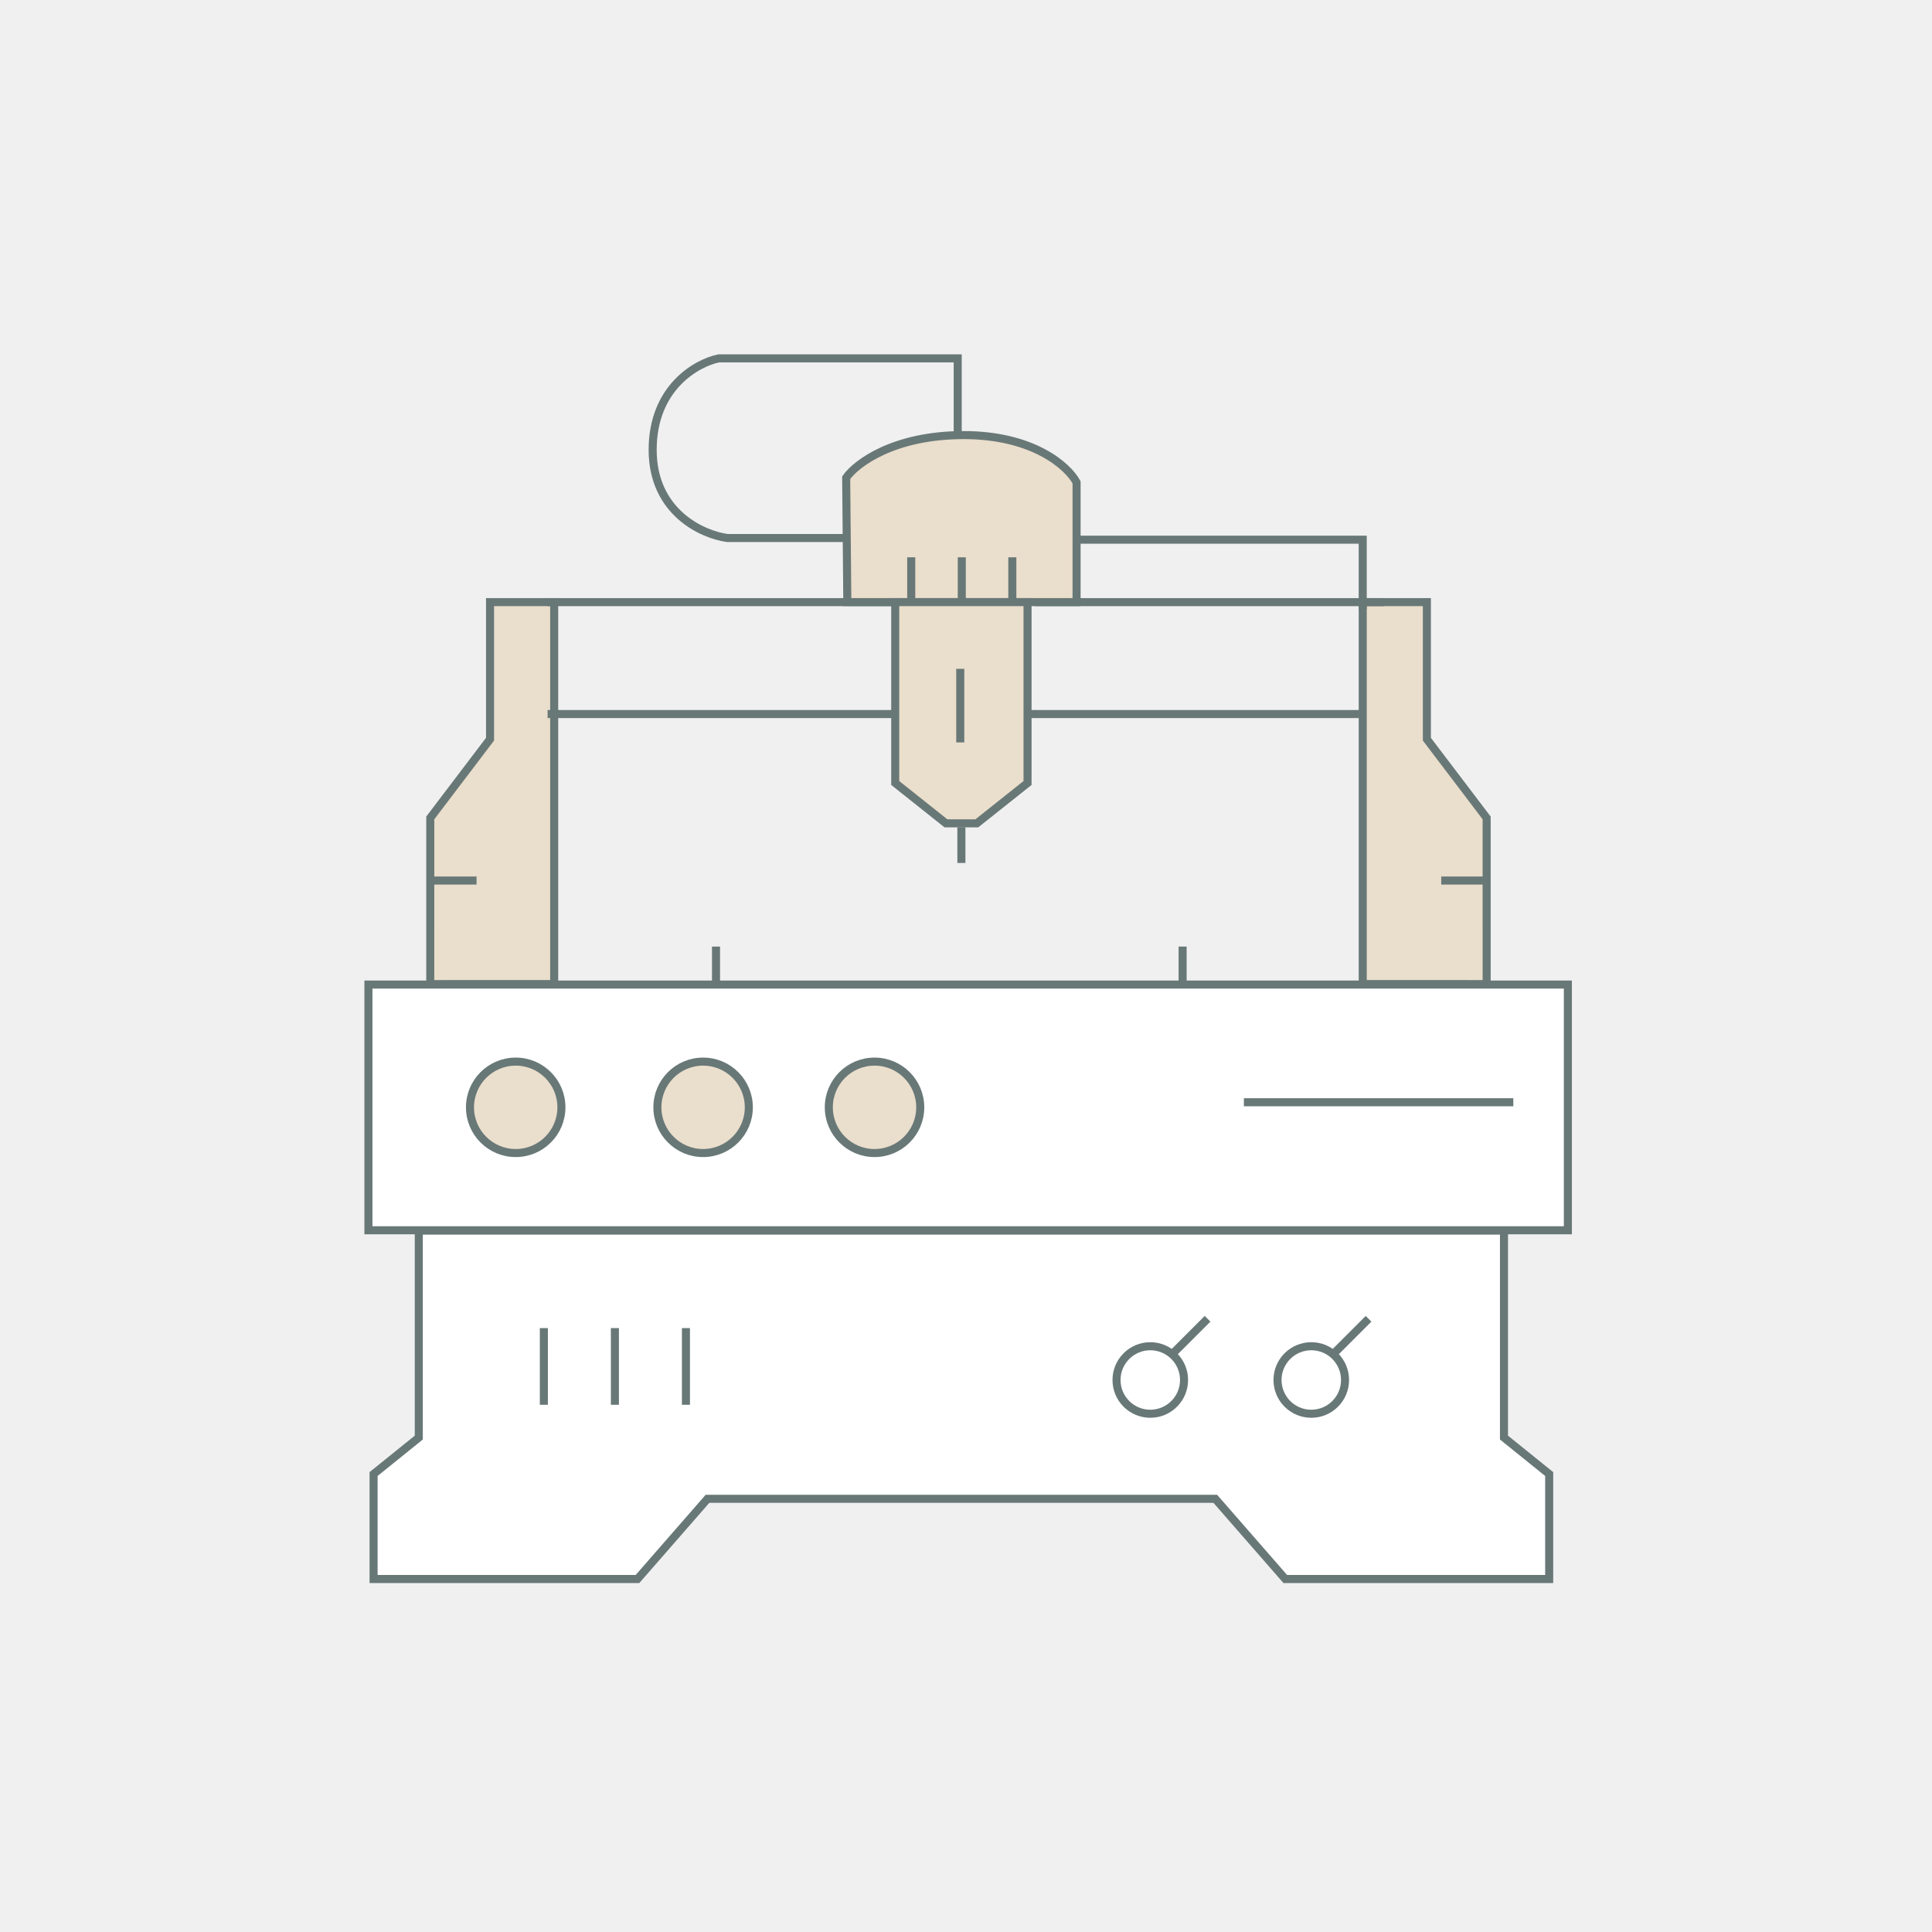
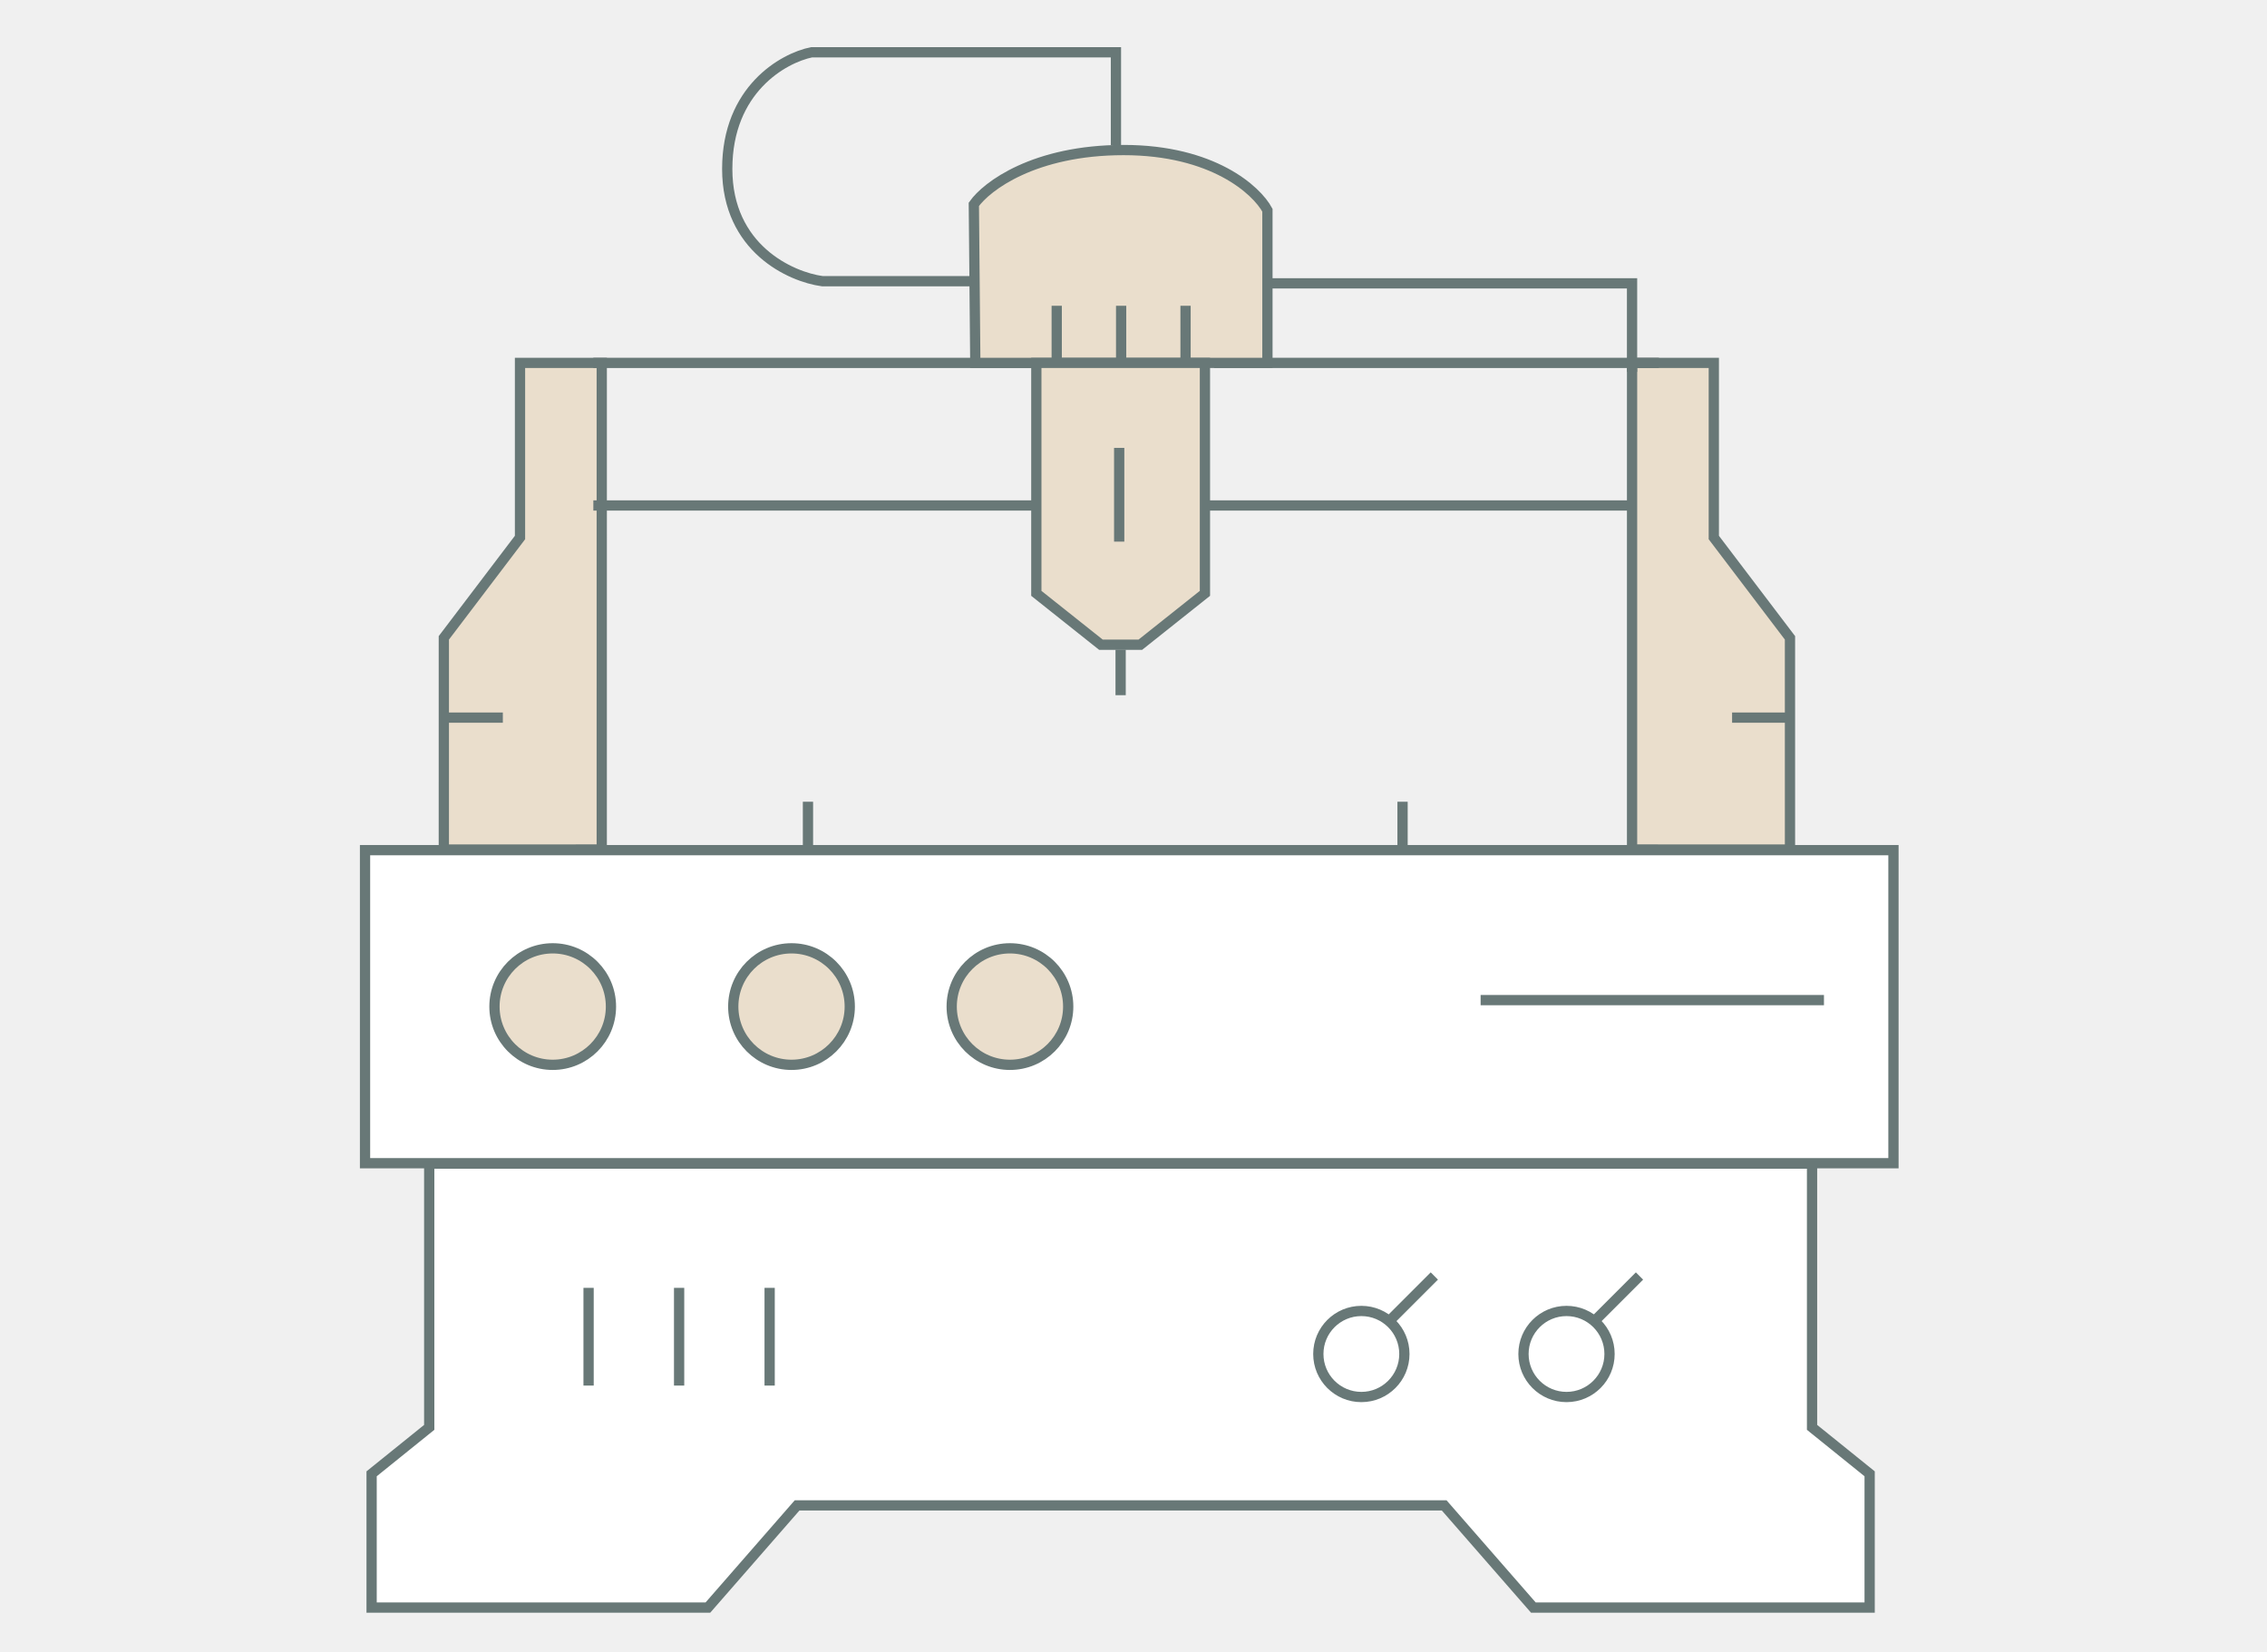
- <svg xmlns="http://www.w3.org/2000/svg" width="240" height="240" viewBox="0 0 240 240" fill="none">
-   <path d="M53.449 101.606L53.448 122.251L68.843 122.245L68.843 74.799H60.874V91.825L53.449 101.606Z" fill="#EADECC" stroke="#687877" />
-   <path d="M184.677 101.606L184.678 122.251L169.283 122.245L169.283 74.799H177.252V91.825L184.677 101.606Z" fill="#EADECC" stroke="#687877" />
-   <path d="M169.282 75.673V67.043H132.823" stroke="#687877" />
-   <path d="M68.024 74.799H111.39" stroke="#687877" />
-   <path d="M68.024 88.701H111.39" stroke="#687877" />
-   <path d="M128.536 74.799H171.902" stroke="#687877" />
-   <path d="M127.645 88.701L169.283 88.701" stroke="#687877" />
-   <path d="M52.023 152.863V178.582L46.408 183.11V196.151H79.191L87.885 186.189H150.968L159.662 196.151H192.445V183.11L186.83 178.582V152.863H52.023Z" fill="white" stroke="#687877" />
-   <path d="M133.736 74.799H105.258L105.115 59.342C106.355 57.577 111.011 54.048 119.712 54.048C128.412 54.048 132.687 57.959 133.736 59.915V74.799Z" fill="#EADECC" stroke="#687877" />
-   <path d="M111.208 74.799V97.267L117.505 102.276H121.347L127.645 97.267V74.799H111.208Z" fill="#EADECC" stroke="#687877" />
-   <rect x="45.766" y="122.305" width="149" height="30.523" fill="white" stroke="#687877" />
-   <rect x="53.698" y="109.134" width="5.253" height="0.5" fill="white" stroke="#687877" stroke-width="0.5" />
-   <rect x="113.446" y="69.481" width="5.253" height="0.5" transform="rotate(90 113.446 69.4808)" stroke="#687877" stroke-width="0.5" />
-   <rect x="119.726" y="69.481" width="5.253" height="0.5" transform="rotate(90 119.726 69.4808)" stroke="#687877" stroke-width="0.5" />
-   <rect x="126.005" y="69.481" width="5.253" height="0.5" transform="rotate(90 126.005 69.4808)" stroke="#687877" stroke-width="0.5" />
-   <rect x="119.536" y="83.335" width="8.641" height="0.5" transform="rotate(90 119.536 83.3351)" fill="#EADECC" stroke="#687877" stroke-width="0.5" />
-   <rect x="179.285" y="109.134" width="5.253" height="0.5" fill="white" stroke="#687877" stroke-width="0.5" />
-   <rect x="88.696" y="121.776" width="3.941" height="0.5" transform="rotate(-90 88.6958 121.776)" fill="#687877" stroke="#687877" stroke-width="0.5" />
-   <rect x="146.659" y="121.776" width="3.941" height="0.5" transform="rotate(-90 146.659 121.776)" fill="#687877" stroke="#687877" stroke-width="0.5" />
-   <rect x="119.176" y="106.947" width="3.941" height="0.5" transform="rotate(-90 119.176 106.947)" stroke="#687877" stroke-width="0.5" />
-   <path d="M105.495 66.833H90.339C87.251 66.412 81.076 63.632 81.076 55.886C81.076 48.139 86.549 45.079 89.286 44.517H118.969V53.575" stroke="#687877" />
-   <circle cx="64.062" cy="137.556" r="5.679" fill="#EADECC" stroke="#687877" />
-   <circle cx="87.342" cy="137.556" r="5.679" fill="#EADECC" stroke="#687877" />
-   <circle cx="108.637" cy="137.556" r="5.679" fill="#EADECC" stroke="#687877" />
-   <rect x="154.77" y="136.676" width="32.97" height="0.5" fill="#687877" stroke="#687877" stroke-width="0.5" />
-   <rect x="67.31" y="165.231" width="0.5" height="9.026" fill="#EADECC" stroke="#687877" stroke-width="0.5" />
-   <rect x="76.134" y="165.231" width="0.5" height="9.026" fill="#EADECC" stroke="#687877" stroke-width="0.5" />
-   <rect x="84.96" y="165.231" width="0.5" height="9.026" fill="#EADECC" stroke="#687877" stroke-width="0.5" />
-   <path d="M147.087 171.427C147.087 173.744 145.209 175.622 142.893 175.622C140.576 175.622 138.698 173.744 138.698 171.427C138.698 169.111 140.576 167.233 142.893 167.233C145.209 167.233 147.087 169.111 147.087 171.427Z" stroke="#687877" />
-   <rect x="145.387" y="168.091" width="6.035" height="0.5" transform="rotate(-45 145.387 168.091)" stroke="#687877" stroke-width="0.5" />
-   <path d="M167.087 171.427C167.087 173.744 165.209 175.622 162.893 175.622C160.576 175.622 158.698 173.744 158.698 171.427C158.698 169.111 160.576 167.233 162.893 167.233C165.209 167.233 167.087 169.111 167.087 171.427Z" stroke="#687877" />
-   <rect x="165.387" y="168.091" width="6.035" height="0.5" transform="rotate(-45 165.387 168.091)" stroke="#687877" stroke-width="0.5" />
+ <svg xmlns="http://www.w3.org/2000/svg" width="221" height="161" viewBox="0 0 221 161" fill="none">
+   <path d="M43.268 62.188L43.267 82.832L58.662 82.826L58.663 35.381H50.693V52.406L43.268 62.188Z" fill="#EADECC" stroke="#687877" />
+   <path d="M174.497 62.188L174.498 82.832L159.103 82.826V35.381H167.072V52.406L174.497 62.188Z" fill="#EADECC" stroke="#687877" />
+   <path d="M159.102 36.255V27.625H122.643" stroke="#687877" />
+   <path d="M57.843 35.381H101.209" stroke="#687877" />
+   <path d="M57.843 49.282H101.209" stroke="#687877" />
+   <path d="M118.355 35.381H161.721" stroke="#687877" />
+   <path d="M117.464 49.282L159.102 49.282" stroke="#687877" />
+   <path d="M41.843 113.445V139.164L36.227 143.692V156.733H69.011L77.705 146.771H140.787L149.481 156.733H182.264V143.692L176.649 139.164V113.445H41.843Z" fill="white" stroke="#687877" />
+   <path d="M123.556 35.38H95.078L94.935 19.924C96.175 18.159 100.831 14.629 109.532 14.629C118.232 14.629 122.507 18.541 123.556 20.497V35.38Z" fill="#EADECC" stroke="#687877" />
+   <path d="M101.027 35.381V57.849L107.324 62.858H111.166L117.464 57.849V35.381H101.027Z" fill="#EADECC" stroke="#687877" />
+   <path d="M184.585 82.887H35.585V113.41H184.585V82.887Z" fill="white" stroke="#687877" />
+   <path d="M48.77 69.716H43.517V70.216H48.77V69.716Z" fill="white" stroke="#687877" stroke-width="0.5" />
+   <path d="M103.265 35.315V30.062H102.765V35.315H103.265Z" stroke="#687877" stroke-width="0.5" />
+   <path d="M109.545 35.315V30.062H109.045V35.315H109.545Z" stroke="#687877" stroke-width="0.5" />
+   <path d="M115.824 35.315V30.062H115.324V35.315H115.824Z" stroke="#687877" stroke-width="0.5" />
+   <path d="M109.355 52.557V43.917H108.855V52.557H109.355Z" fill="#EADECC" stroke="#687877" stroke-width="0.5" />
+   <path d="M174.357 69.716H169.104V70.216H174.357V69.716Z" fill="white" stroke="#687877" stroke-width="0.5" />
+   <path d="M78.515 78.417V82.358H79.015V78.417H78.515Z" fill="#687877" stroke="#687877" stroke-width="0.5" />
+   <path d="M136.479 78.417V82.358H136.979V78.417H136.479Z" fill="#687877" stroke="#687877" stroke-width="0.5" />
+   <path d="M108.995 63.588V67.529H109.495V63.588H108.995Z" stroke="#687877" stroke-width="0.5" />
+   <path d="M95.314 27.414H80.159C77.071 26.993 70.895 24.214 70.895 16.467C70.895 8.72 76.369 5.66 79.105 5.099H108.788V14.156" stroke="#687877" />
+   <path d="M53.882 103.817C57.018 103.817 59.56 101.274 59.56 98.138C59.56 95.001 57.018 92.459 53.882 92.459C50.745 92.459 48.203 95.001 48.203 98.138C48.203 101.274 50.745 103.817 53.882 103.817Z" fill="#EADECC" stroke="#687877" />
+   <path d="M77.161 103.817C80.297 103.817 82.84 101.274 82.84 98.138C82.84 95.001 80.297 92.459 77.161 92.459C74.025 92.459 71.482 95.001 71.482 98.138C71.482 101.274 74.025 103.817 77.161 103.817Z" fill="#EADECC" stroke="#687877" />
+   <path d="M98.456 103.817C101.593 103.817 104.135 101.274 104.135 98.138C104.135 95.001 101.593 92.459 98.456 92.459C95.32 92.459 92.777 95.001 92.777 98.138C92.777 101.274 95.32 103.817 98.456 103.817Z" fill="#EADECC" stroke="#687877" />
+   <path d="M177.56 97.258H144.589V97.758H177.56V97.258Z" fill="#687877" stroke="#687877" stroke-width="0.5" />
+   <path d="M57.629 125.812H57.129V134.839H57.629V125.812Z" fill="#EADECC" stroke="#687877" stroke-width="0.5" />
+   <path d="M66.454 125.812H65.954V134.839H66.454V125.812Z" fill="#EADECC" stroke="#687877" stroke-width="0.5" />
+   <path d="M75.279 125.812H74.779V134.839H75.279V125.812Z" fill="#EADECC" stroke="#687877" stroke-width="0.5" />
+   <path d="M136.907 132.009C136.907 134.326 135.029 136.204 132.713 136.204C130.396 136.204 128.518 134.326 128.518 132.009C128.518 129.693 130.396 127.815 132.713 127.815C135.029 127.815 136.907 129.693 136.907 132.009Z" stroke="#687877" />
+   <path d="M139.474 124.405L135.207 128.673L135.56 129.026L139.827 124.759L139.474 124.405Z" stroke="#687877" stroke-width="0.5" />
+   <path d="M156.907 132.009C156.907 134.326 155.029 136.204 152.713 136.204C150.396 136.204 148.518 134.326 148.518 132.009C148.518 129.693 150.396 127.815 152.713 127.815C155.029 127.815 156.907 129.693 156.907 132.009Z" stroke="#687877" />
+   <path d="M159.474 124.405L155.207 128.673L155.56 129.026L159.827 124.759L159.474 124.405Z" stroke="#687877" stroke-width="0.5" />
</svg>
